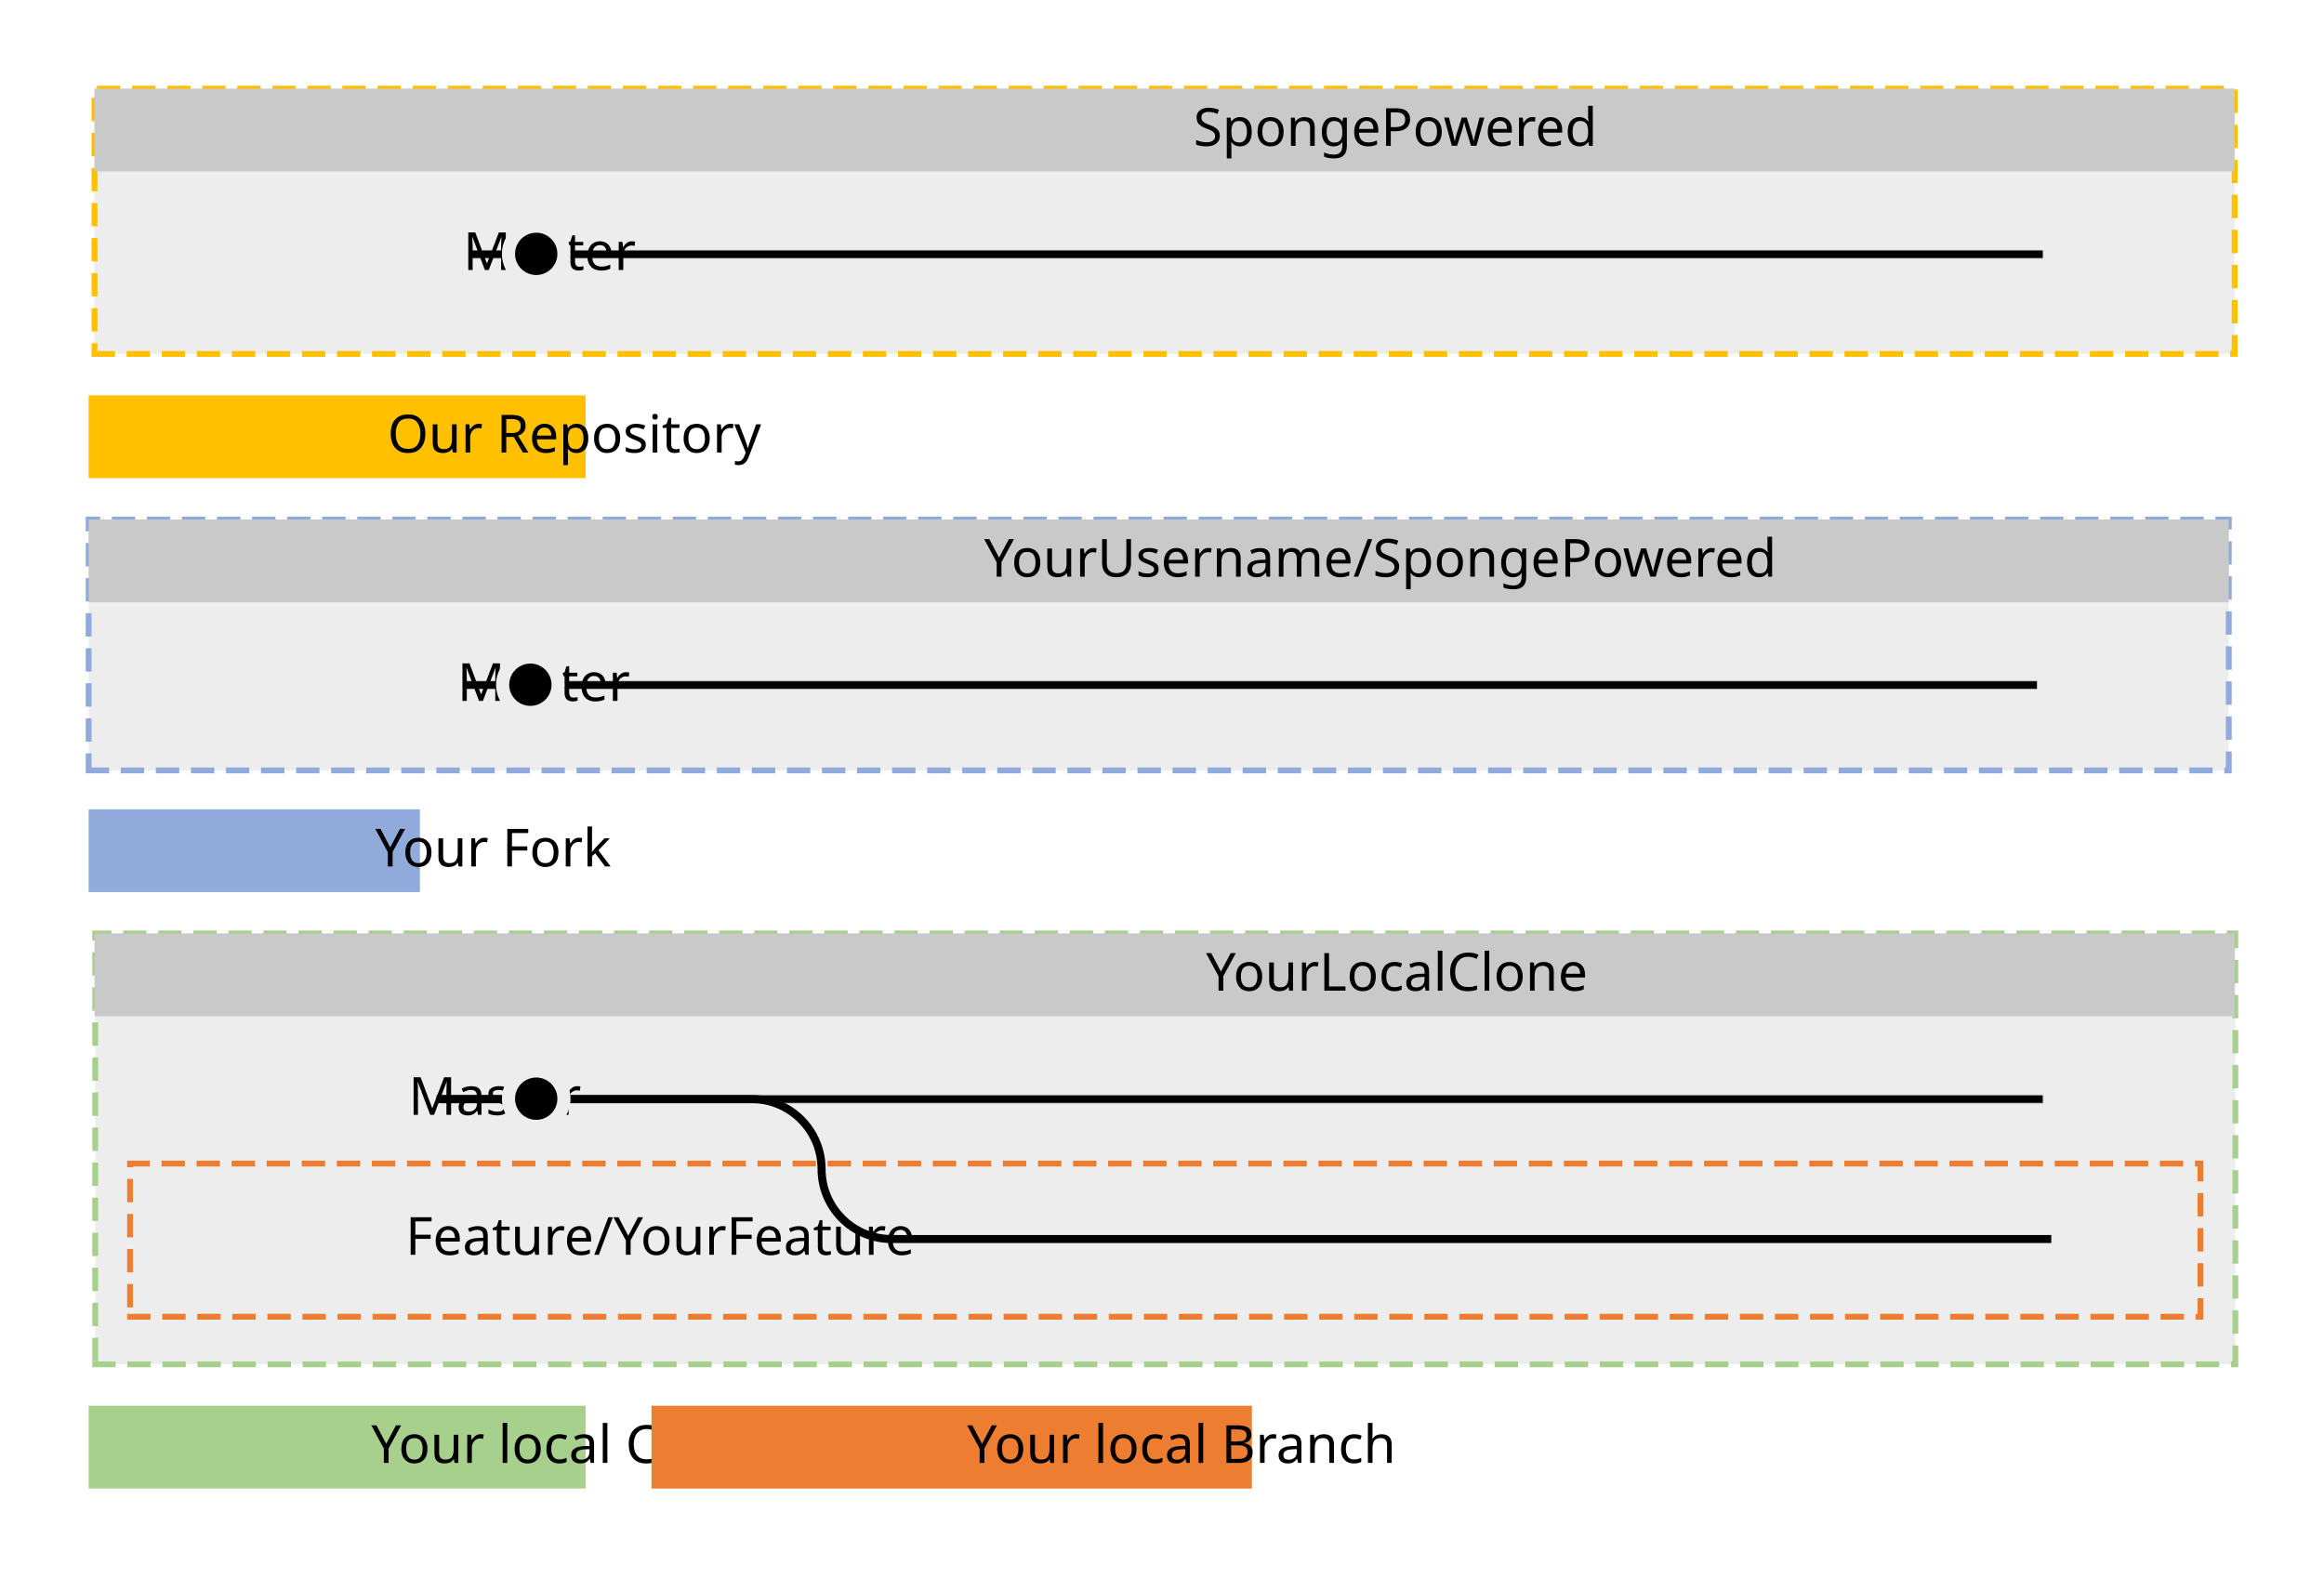
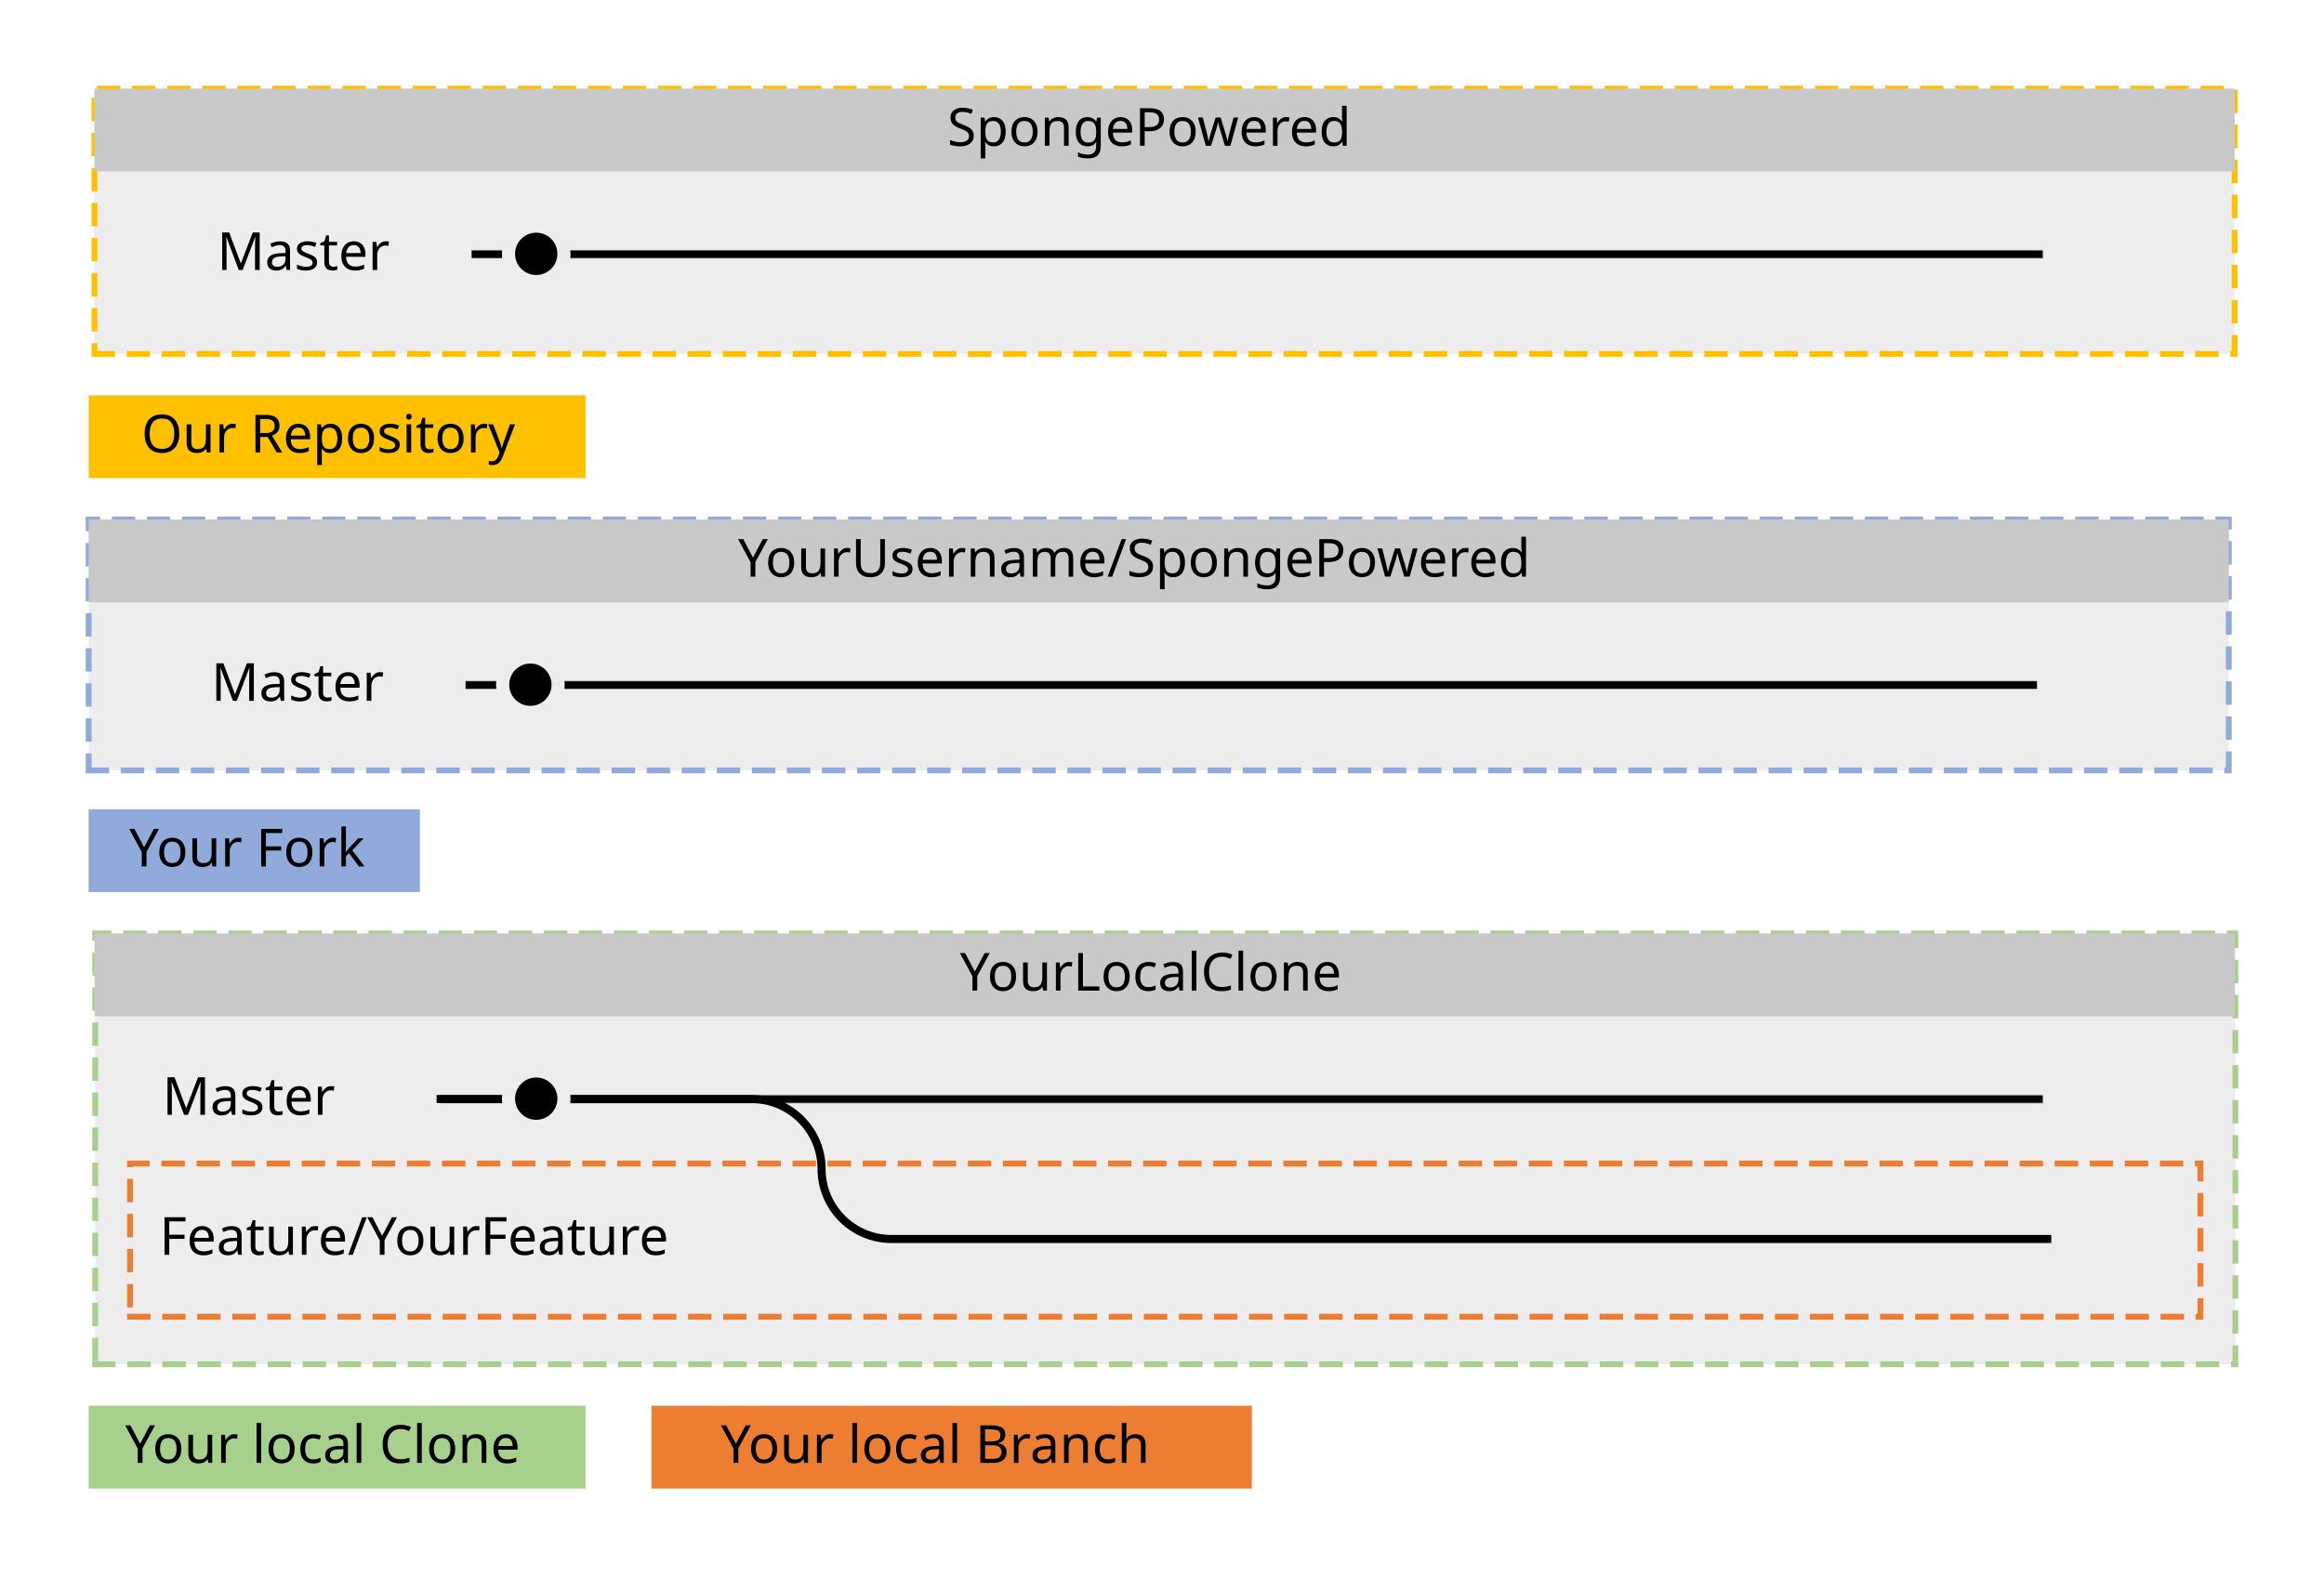
- <svg xmlns="http://www.w3.org/2000/svg" xmlns:ns1="http://schemas.microsoft.com/visio/2003/SVGExtensions/" width="11.048in" height="7.5in" viewBox="0 0 795.458 539.985" xml:space="preserve" color-interpolation-filters="sRGB" class="st16">
-   <ns1:documentProperties ns1:langID="1031" ns1:metric="true" ns1:viewMarkup="false">
-     <ns1:userDefs>
-       <ns1:ud ns1:nameU="msvNoAutoConnect" ns1:val="VT0(0):26" />
-       <ns1:ud ns1:nameU="visV14CFF" ns1:prompt="" ns1:val="VT0(1):26" />
-       <ns1:ud ns1:nameU="visFlowchartType" ns1:prompt="" ns1:val="VT4(CrossFunctional)" />
-     </ns1:userDefs>
-   </ns1:documentProperties>
-   <style type="text/css">
- 	
- 		.st1 {fill:#000000;stroke:#c7c8c8;stroke-width:0.25}
- 		.st2 {fill:#ededed;stroke:#90aadb;stroke-dasharray:6,6;stroke-width:2}
- 		.st3 {fill:#ededed;stroke:none;stroke-width:0.25}
- 		.st4 {fill:#000000;font-family:Montserrat;font-size:1.5em}
- 		.st5 {fill:none;stroke:none;stroke-width:2}
- 		.st6 {fill:#c9c9c9;stroke:none;stroke-width:0.25}
- 		.st7 {fill:#ededed;stroke:#a8d08d;stroke-dasharray:6,6;stroke-width:2}
- 		.st8 {fill:#90aadb;stroke:none;stroke-width:2}
- 		.st9 {fill:#a8d08d;stroke:none;stroke-width:2}
- 		.st10 {fill:#ededed;stroke:#ffc000;stroke-dasharray:6,6;stroke-width:2}
- 		.st11 {fill:#ffc000;stroke:none;stroke-width:2}
- 		.st12 {fill:#000000;stroke:#ededed;stroke-width:4.5}
- 		.st13 {fill:#ed7d31;stroke:none;stroke-width:2}
- 		.st14 {stroke:#000000;stroke-width:2.75}
- 		.st15 {fill:none;stroke:#ed7d31;stroke-dasharray:6,6;stroke-width:2}
- 		.st16 {fill:none;fill-rule:evenodd;font-size:12px;overflow:visible;stroke-linecap:square;stroke-miterlimit:3}
- 	
- 	</style>
-   <g ns1:mID="0" ns1:index="1" ns1:groupContext="foregroundPage">
-     <ns1:userDefs>
-       <ns1:ud ns1:nameU="msvThemeOrder" ns1:val="VT0(0):26" />
-     </ns1:userDefs>
-     <ns1:pageProperties ns1:drawingScale="0.0393701" ns1:pageScale="0.0393701" ns1:drawingUnits="24" ns1:shadowOffsetX="8.50394" ns1:shadowOffsetY="-8.50394" />
-     <ns1:layer ns1:name="Verbinder" ns1:index="0" />
-     <g id="shape131-1" ns1:mID="131" ns1:groupContext="shape" transform="translate(342.157,-114.362)">
-       <ns1:userDefs>
-         <ns1:ud ns1:nameU="visVersion" ns1:val="VT0(15):26" />
-       </ns1:userDefs>
-       <rect x="0" y="537.15" width="358.583" height="2.835" class="st1" />
+ <svg xmlns="http://www.w3.org/2000/svg" width="11.048in" height="719.98" class="st16" color-interpolation-filters="sRGB" viewBox="0 0 795.458 539.985" xml:space="preserve">
+   <style type="text/css">.st1{fill:#000;stroke:#c7c8c8;stroke-width:.25}.st2,.st3{fill:#ededed}.st2{stroke:#90aadb;stroke-dasharray:6,6;stroke-width:2}.st3{stroke:none;stroke-width:.25}.st4{fill:#000;font-family:Montserrat;font-size:1.5em}.st5,.st6{fill:none;stroke:none;stroke-width:2}.st6{fill:#c9c9c9;stroke-width:.25}.st7{fill:#ededed;stroke:#a8d08d;stroke-dasharray:6,6;stroke-width:2}.st8,.st9{stroke:none}.st8{fill:#90aadb;stroke-width:2}.st9{fill:#a8d08d}.st10,.st11,.st9{stroke-width:2}.st10{fill:#ededed;stroke:#ffc000;stroke-dasharray:6,6}.st11{fill:#ffc000;stroke:none}.st12{fill:#000;stroke:#ededed;stroke-width:4.5}.st13{fill:#ed7d31;stroke:none;stroke-width:2}.st14{stroke:#000;stroke-width:2.75}.st15{fill:none;stroke:#ed7d31;stroke-dasharray:6,6;stroke-width:2}.st16{fill:none;fill-rule:evenodd;font-size:12px;overflow:visible;stroke-linecap:square;stroke-miterlimit:3}</style>
+   <g>
+     <g id="shape131-1" transform="translate(342.157,-114.362)">
+       <rect width="358.583" height="2.835" x="0" y="537.15" class="st1" />
    </g>
-     <g id="shape25-3" ns1:mID="25" ns1:groupContext="shape" transform="translate(30.3465,-276.213)">
-       <ns1:userDefs>
-         <ns1:ud ns1:nameU="visVersion" ns1:val="VT0(15):26" />
-       </ns1:userDefs>
+     <g id="shape25-3" transform="translate(30.3465,-276.213)">
      <path d="M0 539.98 L732.52 539.98 L732.52 454.08 L0 454.08 L0 539.98 Z" class="st2" />
    </g>
-     <g id="group37-5" transform="translate(272.709,-295.929)" ns1:mID="37" ns1:groupContext="group">
- 			</g>
-     <g id="shape23-6" ns1:mID="23" ns1:groupContext="shape" transform="translate(159.323,-304.008)">
-       <ns1:userDefs>
-         <ns1:ud ns1:nameU="visVersion" ns1:val="VT0(15):26" />
-       </ns1:userDefs>
-       <rect x="0" y="537.15" width="538" height="2.835" class="st1" />
+     <g id="group37-5" transform="translate(272.709,-295.929)" />
+     <g id="shape23-6" transform="translate(159.323,-304.008)">
+       <rect width="538" height="2.835" x="0" y="537.15" class="st1" />
    </g>
-     <g id="shape42-8" ns1:mID="42" ns1:groupContext="shape" transform="translate(53.0236,-295.929)">
-       <ns1:userDefs>
-         <ns1:ud ns1:nameU="visVersion" ns1:val="VT0(15):26" />
-       </ns1:userDefs>
-       <ns1:textBlock ns1:margins="rect(4,4,4,4)" ns1:tabSpace="42.5197" />
-       <ns1:textRect cx="49.606" cy="530.489" width="99.22" height="18.992" />
-       <rect x="0" y="520.993" width="99.213" height="18.992" class="st3" />
-       <text x="19.28" y="535.89" class="st4" ns1:langID="1031">
-         <ns1:paragraph ns1:horizAlign="1" />
-         <ns1:tabList />Master</text>
+     <g id="shape42-8" transform="translate(53.0236,-295.929)">
+       <rect width="99.213" height="18.992" x="0" y="520.993" class="st3" />
+       <text x="19.28" y="535.89" class="st4">Master</text>
    </g>
-     <g id="shape52-11" ns1:mID="52" ns1:groupContext="shape" transform="translate(54.4409,-282.04)">
-       <rect x="0" y="493.213" width="676.898" height="46.772" class="st5" />
+     <g id="shape52-11" transform="translate(54.4409,-282.04)">
+       <rect width="676.898" height="46.772" x="0" y="493.213" class="st5" />
    </g>
-     <g id="shape36-13" ns1:mID="36" ns1:groupContext="shape" transform="translate(30.3465,-333.772)">
-       <ns1:textBlock ns1:margins="rect(2,2,2,2)" ns1:tabSpace="42.5197" />
-       <ns1:textRect cx="366.261" cy="525.811" width="732.53" height="28.346" />
-       <rect x="0" y="511.638" width="732.522" height="28.346" class="st6" />
-       <text x="222.29" y="531.21" class="st4" ns1:langID="1031">
-         <ns1:paragraph ns1:horizAlign="1" />
-         <ns1:tabList />YourUsername/SpongePowered</text>
+     <g id="shape36-13" transform="translate(30.3465,-333.772)">
+       <rect width="732.522" height="28.346" x="0" y="511.638" class="st6" />
+       <text x="222.29" y="531.21" class="st4">YourUsername/SpongePowered</text>
    </g>
-     <g id="shape66-16" ns1:mID="66" ns1:groupContext="shape" transform="translate(56.4409,-150.386)">
-       <rect x="0" y="493.213" width="676.898" height="46.772" class="st5" />
+     <g id="shape66-16" transform="translate(56.4409,-150.386)">
+       <rect width="676.898" height="46.772" x="0" y="493.213" class="st5" />
    </g>
-     <g id="shape74-18" ns1:mID="74" ns1:groupContext="shape" transform="translate(32.5892,-72.8661)">
-       <ns1:userDefs>
-         <ns1:ud ns1:nameU="visVersion" ns1:val="VT0(15):26" />
-       </ns1:userDefs>
+     <g id="shape74-18" transform="translate(32.5892,-72.8661)">
      <path d="M0 539.98 L732.52 539.98 L732.52 392.46 L0 392.46 L0 539.98 Z" class="st7" />
    </g>
-     <g id="group75-20" transform="translate(274.709,-154.197)" ns1:mID="75" ns1:groupContext="group">
- 			</g>
-     <g id="shape76-21" ns1:mID="76" ns1:groupContext="shape" transform="translate(150.819,-162.276)">
-       <ns1:userDefs>
-         <ns1:ud ns1:nameU="visVersion" ns1:val="VT0(15):26" />
-       </ns1:userDefs>
-       <rect x="0" y="537.15" width="548.504" height="2.835" class="st1" />
+     <g id="group75-20" transform="translate(274.709,-154.197)" />
+     <g id="shape76-21" transform="translate(150.819,-162.276)">
+       <rect width="548.504" height="2.835" x="0" y="537.15" class="st1" />
    </g>
-     <g id="shape80-23" ns1:mID="80" ns1:groupContext="shape" transform="translate(44.5197,-154.197)">
-       <ns1:userDefs>
-         <ns1:ud ns1:nameU="visVersion" ns1:val="VT0(15):26" />
-       </ns1:userDefs>
-       <ns1:textBlock ns1:margins="rect(4,4,4,4)" ns1:tabSpace="42.5197" />
-       <ns1:textRect cx="41.398" cy="530.489" width="82.8" height="18.992" />
-       <rect x="0" y="520.993" width="82.797" height="18.992" class="st3" />
-       <text x="11.07" y="535.89" class="st4" ns1:langID="1031">
-         <ns1:paragraph ns1:horizAlign="1" />
-         <ns1:tabList />Master</text>
+     <g id="shape80-23" transform="translate(44.5197,-154.197)">
+       <rect width="82.797" height="18.992" x="0" y="520.993" class="st3" />
+       <text x="11.07" y="535.89" class="st4">Master</text>
    </g>
-     <g id="shape81-26" ns1:mID="81" ns1:groupContext="shape" transform="translate(56.4409,-140.307)">
-       <rect x="0" y="493.213" width="676.898" height="46.772" class="st5" />
+     <g id="shape81-26" transform="translate(56.4409,-140.307)">
+       <rect width="676.898" height="46.772" x="0" y="493.213" class="st5" />
    </g>
-     <g id="shape82-28" ns1:mID="82" ns1:groupContext="shape" transform="translate(32.3465,-192.04)">
-       <ns1:textBlock ns1:margins="rect(2,2,2,2)" ns1:tabSpace="42.5197" />
-       <ns1:textRect cx="366.261" cy="525.811" width="732.53" height="28.346" />
-       <rect x="0" y="511.638" width="732.522" height="28.346" class="st6" />
-       <text x="296.23" y="531.21" class="st4" ns1:langID="1031">
-         <ns1:paragraph ns1:horizAlign="1" />
-         <ns1:tabList />YourLocalClone</text>
+     <g id="shape82-28" transform="translate(32.3465,-192.04)">
+       <rect width="732.522" height="28.346" x="0" y="511.638" class="st6" />
+       <text x="296.23" y="531.21" class="st4">YourLocalClone</text>
    </g>
-     <g id="shape88-31" ns1:mID="88" ns1:groupContext="shape" transform="translate(56.4409,-78.6538)">
-       <rect x="0" y="493.213" width="676.898" height="46.772" class="st5" />
+     <g id="shape88-31" transform="translate(56.4409,-78.6538)">
+       <rect width="676.898" height="46.772" x="0" y="493.213" class="st5" />
    </g>
-     <g id="shape91-33" ns1:mID="91" ns1:groupContext="shape" transform="translate(30.3465,-234.559)">
-       <ns1:userDefs>
-         <ns1:ud ns1:nameU="visVersion" ns1:val="VT0(15):26" />
-       </ns1:userDefs>
-       <ns1:textBlock ns1:margins="rect(4,4,4,4)" ns1:tabSpace="42.5197" />
-       <ns1:textRect cx="56.693" cy="525.811" width="113.39" height="28.346" />
-       <rect x="0" y="511.638" width="113.386" height="28.346" class="st8" />
-       <text x="13.89" y="531.21" class="st4" ns1:langID="1031">
-         <ns1:paragraph ns1:horizAlign="1" />
-         <ns1:tabList />Your Fork</text>
+     <g id="shape91-33" transform="translate(30.3465,-234.559)">
+       <rect width="113.386" height="28.346" x="0" y="511.638" class="st8" />
+       <text x="13.89" y="531.21" class="st4">Your Fork</text>
    </g>
-     <g id="shape92-36" ns1:mID="92" ns1:groupContext="shape" transform="translate(30.3465,-30.3465)">
-       <ns1:userDefs>
-         <ns1:ud ns1:nameU="visVersion" ns1:val="VT0(15):26" />
-       </ns1:userDefs>
-       <ns1:textBlock ns1:margins="rect(4,4,4,4)" ns1:tabSpace="42.5197" />
-       <ns1:textRect cx="85.039" cy="525.811" width="170.08" height="28.346" />
-       <rect x="0" y="511.638" width="170.079" height="28.346" class="st9" />
-       <text x="12.52" y="531.21" class="st4" ns1:langID="1031">
-         <ns1:paragraph ns1:horizAlign="1" />
-         <ns1:tabList />Your local Clone</text>
+     <g id="shape92-36" transform="translate(30.3465,-30.3465)">
+       <rect width="170.079" height="28.346" x="0" y="511.638" class="st9" />
+       <text x="12.52" y="531.21" class="st4">Your local Clone</text>
    </g>
-     <g id="shape97-39" ns1:mID="97" ns1:groupContext="shape" transform="translate(32.3465,-418.811)">
-       <ns1:userDefs>
-         <ns1:ud ns1:nameU="visVersion" ns1:val="VT0(15):26" />
-       </ns1:userDefs>
+     <g id="shape97-39" transform="translate(32.3465,-418.811)">
      <path d="M0 539.98 L732.52 539.98 L732.52 449.16 L0 449.16 L0 539.98 Z" class="st10" />
    </g>
-     <g id="group98-41" transform="translate(274.709,-443.449)" ns1:mID="98" ns1:groupContext="group">
- 			</g>
-     <g id="shape99-42" ns1:mID="99" ns1:groupContext="shape" transform="translate(161.323,-451.528)">
-       <ns1:userDefs>
-         <ns1:ud ns1:nameU="visVersion" ns1:val="VT0(15):26" />
-       </ns1:userDefs>
-       <rect x="0" y="537.15" width="538" height="2.835" class="st1" />
+     <g id="group98-41" transform="translate(274.709,-443.449)" />
+     <g id="shape99-42" transform="translate(161.323,-451.528)">
+       <rect width="538" height="2.835" x="0" y="537.15" class="st1" />
    </g>
-     <g id="shape103-44" ns1:mID="103" ns1:groupContext="shape" transform="translate(55.0236,-443.449)">
-       <ns1:userDefs>
-         <ns1:ud ns1:nameU="visVersion" ns1:val="VT0(15):26" />
-       </ns1:userDefs>
-       <ns1:textBlock ns1:margins="rect(4,4,4,4)" ns1:tabSpace="42.5197" />
-       <ns1:textRect cx="49.606" cy="530.489" width="99.22" height="18.992" />
-       <rect x="0" y="520.993" width="99.213" height="18.992" class="st3" />
-       <text x="19.28" y="535.89" class="st4" ns1:langID="1031">
-         <ns1:paragraph ns1:horizAlign="1" />
-         <ns1:tabList />Master</text>
+     <g id="shape103-44" transform="translate(55.0236,-443.449)">
+       <rect width="99.213" height="18.992" x="0" y="520.993" class="st3" />
+       <text x="19.28" y="535.89" class="st4">Master</text>
    </g>
-     <g id="shape104-47" ns1:mID="104" ns1:groupContext="shape" transform="translate(56.4409,-429.559)">
-       <rect x="0" y="493.213" width="676.898" height="46.772" class="st5" />
+     <g id="shape104-47" transform="translate(56.4409,-429.559)">
+       <rect width="676.898" height="46.772" x="0" y="493.213" class="st5" />
    </g>
-     <g id="shape105-49" ns1:mID="105" ns1:groupContext="shape" transform="translate(32.3465,-481.292)">
-       <ns1:textBlock ns1:margins="rect(2,2,2,2)" ns1:tabSpace="42.5197" />
-       <ns1:textRect cx="366.261" cy="525.811" width="732.53" height="28.346" />
-       <rect x="0" y="511.638" width="732.522" height="28.346" class="st6" />
-       <text x="291.91" y="531.21" class="st4" ns1:langID="1031">
-         <ns1:paragraph ns1:horizAlign="1" />
-         <ns1:tabList />SpongePowered</text>
+     <g id="shape105-49" transform="translate(32.3465,-481.292)">
+       <rect width="732.522" height="28.346" x="0" y="511.638" class="st6" />
+       <text x="291.91" y="531.21" class="st4">SpongePowered</text>
    </g>
-     <g id="shape111-52" ns1:mID="111" ns1:groupContext="shape" transform="translate(56.4409,-367.906)">
-       <rect x="0" y="493.213" width="676.898" height="46.772" class="st5" />
+     <g id="shape111-52" transform="translate(56.4409,-367.906)">
+       <rect width="676.898" height="46.772" x="0" y="493.213" class="st5" />
    </g>
-     <g id="shape115-54" ns1:mID="115" ns1:groupContext="shape" transform="translate(30.3465,-376.292)">
-       <ns1:userDefs>
-         <ns1:ud ns1:nameU="visVersion" ns1:val="VT0(15):26" />
-       </ns1:userDefs>
-       <ns1:textBlock ns1:margins="rect(4,4,4,4)" ns1:tabSpace="42.5197" />
-       <ns1:textRect cx="85.039" cy="525.811" width="170.08" height="28.346" />
-       <rect x="0" y="511.638" width="170.079" height="28.346" class="st11" />
-       <text x="18.06" y="531.21" class="st4" ns1:langID="1031">
-         <ns1:paragraph ns1:horizAlign="1" />
-         <ns1:tabList />Our Repository</text>
+     <g id="shape115-54" transform="translate(30.3465,-376.292)">
+       <rect width="170.079" height="28.346" x="0" y="511.638" class="st11" />
+       <text x="18.06" y="531.21" class="st4">Our Repository</text>
    </g>
-     <g id="shape32-57" ns1:mID="32" ns1:groupContext="shape" transform="translate(172.042,-295.929)">
-       <ns1:userDefs>
-         <ns1:ud ns1:nameU="visVersion" ns1:val="VT0(15):26" />
-       </ns1:userDefs>
+     <g id="shape32-57" transform="translate(172.042,-295.929)">
      <path d="M0 530.49 A9.496 9.496 0 1 1 18.99 530.49 A9.496 9.496 0 0 1 0 530.49 Z" class="st12" />
    </g>
-     <g id="shape100-59" ns1:mID="100" ns1:groupContext="shape" transform="translate(174.042,-443.449)">
-       <ns1:userDefs>
-         <ns1:ud ns1:nameU="visVersion" ns1:val="VT0(15):26" />
-       </ns1:userDefs>
+     <g id="shape100-59" transform="translate(174.042,-443.449)">
      <path d="M0 530.49 A9.496 9.496 0 1 1 18.99 530.49 A9.496 9.496 0 0 1 0 530.49 Z" class="st12" />
    </g>
-     <g id="shape116-61" ns1:mID="116" ns1:groupContext="shape" transform="translate(43.811,-106.283)">
-       <ns1:userDefs>
-         <ns1:ud ns1:nameU="visVersion" ns1:val="VT0(15):26" />
-       </ns1:userDefs>
-       <ns1:textBlock ns1:margins="rect(4,4,4,4)" ns1:tabSpace="42.5197" />
-       <ns1:textRect cx="102.756" cy="530.489" width="205.52" height="18.992" />
-       <rect x="0" y="520.993" width="205.512" height="18.992" class="st3" />
-       <text x="10.76" y="535.89" class="st4" ns1:langID="1031">
-         <ns1:paragraph ns1:horizAlign="1" />
-         <ns1:tabList />Feature/YourFeature</text>
+     <g id="shape116-61" transform="translate(43.811,-106.283)">
+       <rect width="205.512" height="18.992" x="0" y="520.993" class="st3" />
+       <text x="10.76" y="535.89" class="st4">Feature/YourFeature</text>
    </g>
-     <g id="shape124-64" ns1:mID="124" ns1:groupContext="shape" transform="translate(222.986,-30.3465)">
-       <ns1:userDefs>
-         <ns1:ud ns1:nameU="visVersion" ns1:val="VT0(15):26" />
-       </ns1:userDefs>
-       <ns1:textBlock ns1:margins="rect(4,4,4,4)" ns1:tabSpace="42.5197" />
-       <ns1:textRect cx="102.756" cy="525.811" width="205.52" height="28.346" />
-       <rect x="0" y="511.638" width="205.512" height="28.346" class="st13" />
-       <text x="23.81" y="531.21" class="st4" ns1:langID="1031">
-         <ns1:paragraph ns1:horizAlign="1" />
-         <ns1:tabList />Your local Branch</text>
+     <g id="shape124-64" transform="translate(222.986,-30.3465)">
+       <rect width="205.512" height="28.346" x="0" y="511.638" class="st13" />
+       <text x="23.81" y="531.21" class="st4">Your local Branch</text>
    </g>
-     <g id="shape119-67" ns1:mID="119" ns1:groupContext="shape" ns1:layerMember="0" transform="translate(150.819,-163.693)">
-       <path d="M0 539.98 L106.44 539.98 A23.957 23.957 0 0 1 130.39 563.94 L130.39 563.94 A23.957 23.957 -180 0 0 154.35        587.9 L549.92 587.9" class="st14" />
+     <g id="shape119-67" transform="translate(150.819,-163.693)">
+       <path d="M0 539.98 L106.44 539.98 A23.957 23.957 0 0 1 130.39 563.94 L130.39 563.94 A23.957 23.957 -180 0 0 154.35 587.9 L549.92 587.9" class="st14" />
    </g>
-     <g id="shape77-70" ns1:mID="77" ns1:groupContext="shape" transform="translate(174.042,-154.197)">
-       <ns1:userDefs>
-         <ns1:ud ns1:nameU="visVersion" ns1:val="VT0(15):26" />
-       </ns1:userDefs>
+     <g id="shape77-70" transform="translate(174.042,-154.197)">
      <path d="M0 530.49 A9.496 9.496 0 1 1 18.99 530.49 A9.496 9.496 0 0 1 0 530.49 Z" class="st12" />
    </g>
-     <g id="shape133-72" ns1:mID="133" ns1:groupContext="shape" transform="translate(44.5197,-89.1654)">
-       <ns1:userDefs>
-         <ns1:ud ns1:nameU="visVersion" ns1:val="VT0(15):26" />
-       </ns1:userDefs>
+     <g id="shape133-72" transform="translate(44.5197,-89.1654)">
      <path d="M0 539.98 L708.66 539.98 L708.66 487.54 L0 487.54 L0 539.98 Z" class="st15" />
    </g>
  </g>
</svg>
